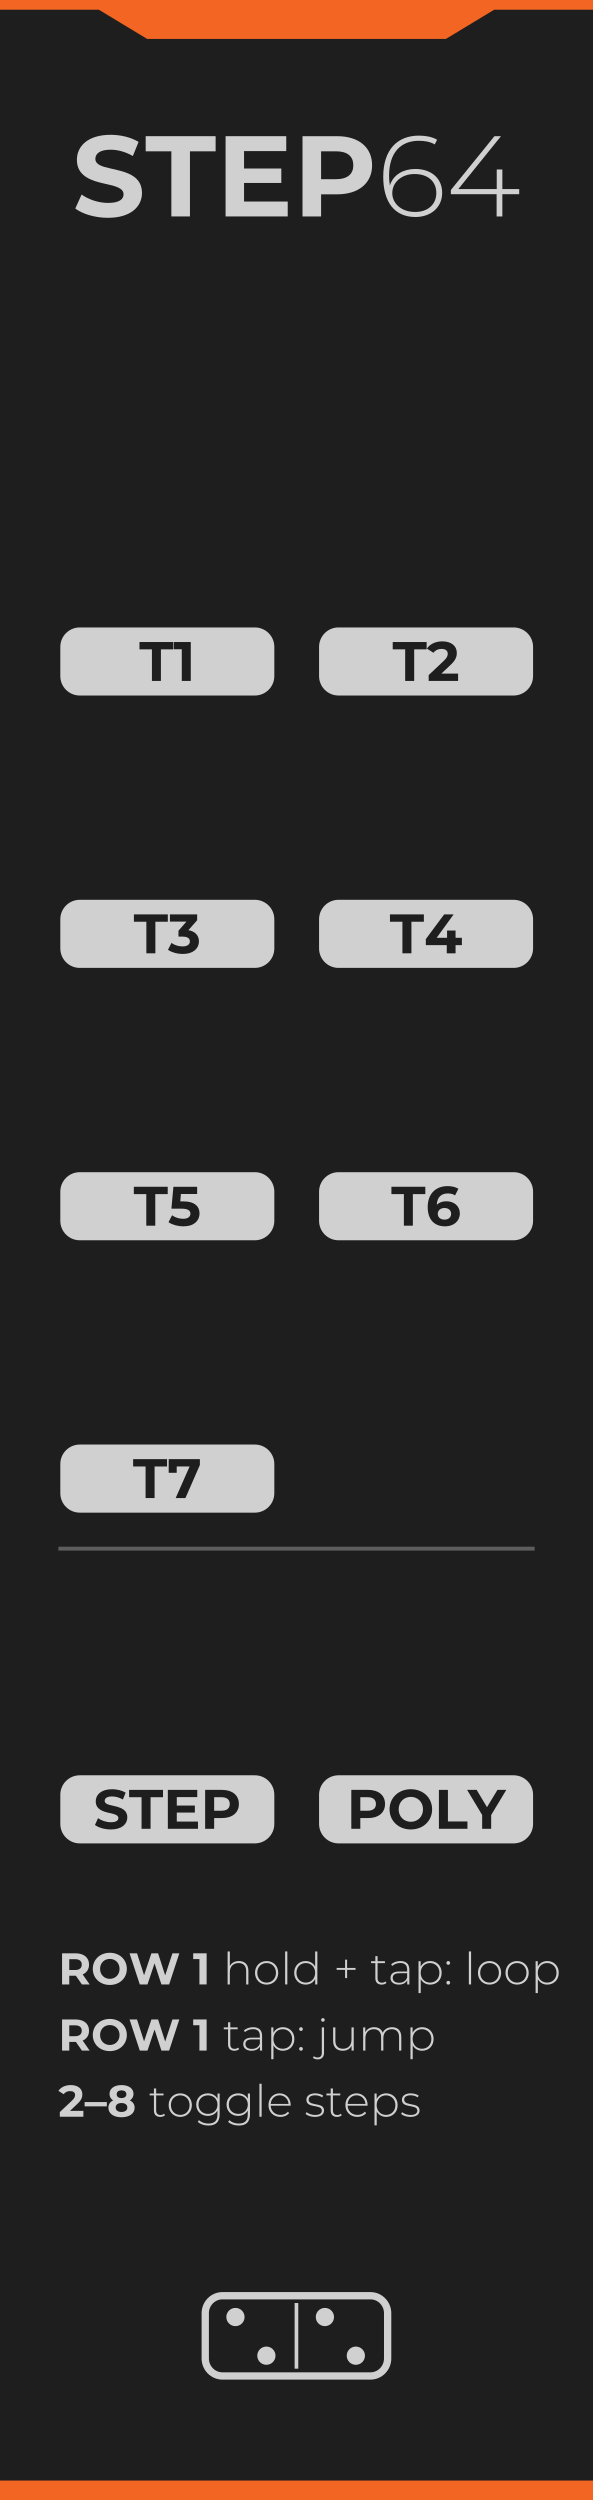
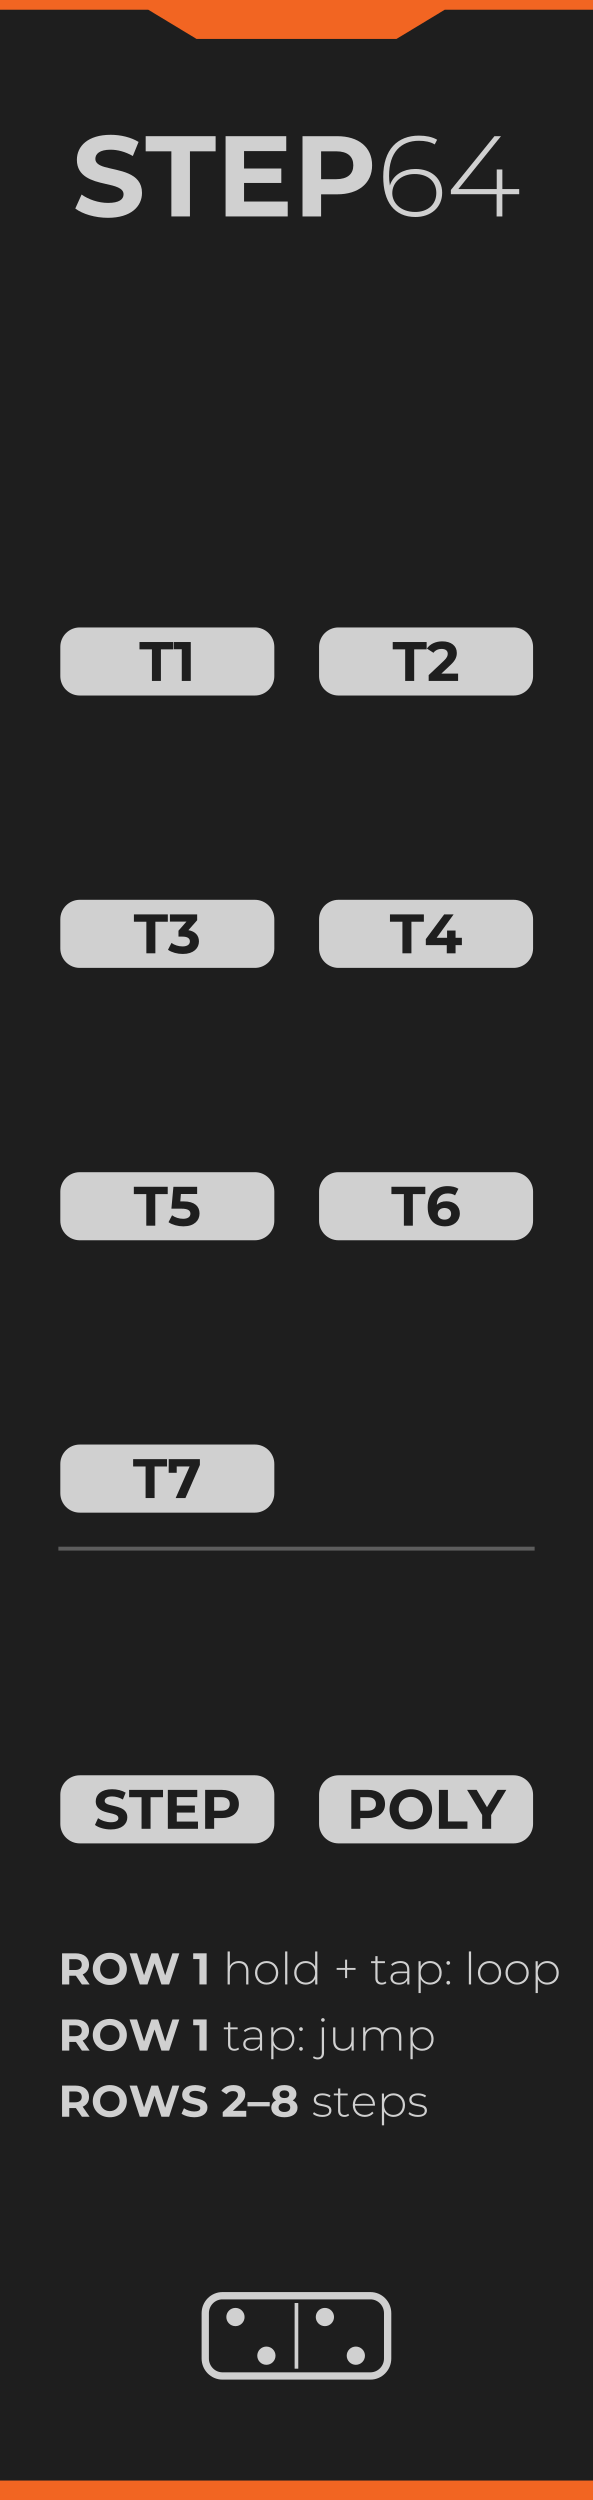
<svg xmlns="http://www.w3.org/2000/svg" width="30.48mm" height="128.5mm" viewBox="0 0 30.48 128.5">
  <rect width="30.48" height="128.5" fill="#1e1e1e" />
-   <polygon points="0,0 30.48,0 30.48,0.5 25.40,0.5 22.92,2.0 7.56,2.0 5.08,0.5 0,0.5" fill="#f26522" />
+   <polygon points="0,0 30.48,0 30.48,0.5 22.86,0.5 20.38,2.0 10.10,2.0 7.62,0.5 0,0.5" fill="#f26522" />
  <rect x="0" y="127.5" width="30.48" height="1.0" fill="#f26522" />
  <g id="title">
    <path fill="#d0d0d0" fill-rule="evenodd" d="M5.549 11.196C6.728 11.196 7.299 10.612 7.299 9.917C7.299 8.837 6.08 8.788 5.372 8.582C5.09 8.5 4.901 8.379 4.901 8.167C4.901 7.908 5.119 7.695 5.685 7.695C6.046 7.695 6.443 7.799 6.828 8.019L7.123 7.295C6.738 7.059 6.209 6.929 5.691 6.929C4.524 6.929 3.952 7.507 3.952 8.214C3.952 9.078 4.732 9.299 5.408 9.448C5.915 9.56 6.351 9.658 6.351 9.988C6.351 10.247 6.121 10.43 5.555 10.43C5.06 10.43 4.54 10.251 4.194 9.999L3.87 10.718C4.239 11.001 4.889 11.196 5.549 11.196Z" />
    <path fill="#d0d0d0" fill-rule="evenodd" d="M8.808 11.125H9.763V7.778H11.083V7.0H7.488V7.778H8.808Z" />
    <path fill="#d0d0d0" fill-rule="evenodd" d="M11.595 11.125H14.789V10.359H12.544V9.404H14.459V8.662H12.544V7.766H14.713V7.0H11.595Z" />
    <path fill="#d0d0d0" fill-rule="evenodd" d="M15.549 11.125H16.504V9.988H17.335C18.431 9.988 19.126 9.416 19.126 8.497C19.126 7.566 18.431 7.0 17.335 7.0H15.549ZM16.504 9.21V7.778H17.282C17.863 7.778 18.16 8.041 18.16 8.497C18.16 8.945 17.863 9.21 17.282 9.21Z" />
    <path fill="#d0d0d0" fill-rule="evenodd" d="M21.354 11.154C22.143 11.154 22.727 10.665 22.727 9.911C22.727 9.169 22.173 8.685 21.348 8.685C20.719 8.685 20.205 8.992 20.04 9.534C20.008 9.345 19.998 9.165 19.998 9.039C19.998 7.837 20.603 7.236 21.531 7.236C21.845 7.236 22.132 7.291 22.344 7.424L22.468 7.183C22.216 7.033 21.884 6.971 21.531 6.971C20.435 6.971 19.698 7.684 19.698 9.086C19.698 10.375 20.27 11.154 21.354 11.154ZM21.342 10.895C20.576 10.895 20.163 10.412 20.163 9.929C20.163 9.375 20.635 8.945 21.307 8.945C21.998 8.945 22.426 9.328 22.426 9.917C22.426 10.514 21.986 10.895 21.342 10.895Z" />
    <path fill="#d0d0d0" fill-rule="evenodd" d="M23.175 9.982H25.526V11.125H25.821V9.982H26.687V9.717H25.821V8.709H25.532V9.717H23.558L25.75 7.0H25.414L23.175 9.764Z" />
  </g>
  <rect x="3.10" y="32.25" width="11" height="3.5" rx="1" fill="#d0d0d0" />
  <path fill="#1e1e1e" fill-rule="evenodd" d="M7.809 35.0H8.271V33.377H8.911V33.0H7.169V33.377H7.809Z" />
  <path fill="#1e1e1e" fill-rule="evenodd" d="M9.343 35.0H9.806V33.0H8.943V33.371H9.343Z" />
  <rect x="16.40" y="32.25" width="11" height="3.5" rx="1" fill="#d0d0d0" />
  <path fill="#1e1e1e" fill-rule="evenodd" d="M20.826 35.0H21.289V33.377H21.929V33.0H20.186V33.377H20.826Z" />
  <path fill="#1e1e1e" fill-rule="evenodd" d="M22.034 35.0H23.546V34.623H22.686L23.146 34.189C23.426 33.931 23.48 33.751 23.48 33.557C23.48 33.191 23.183 32.966 22.737 32.966C22.375 32.966 22.099 33.109 21.943 33.337L22.28 33.554C22.375 33.417 22.523 33.354 22.694 33.354C22.904 33.354 23.014 33.447 23.014 33.603C23.014 33.698 22.985 33.804 22.806 33.971L22.034 34.7Z" />
  <rect x="3.10" y="46.25" width="11" height="3.5" rx="1" fill="#d0d0d0" />
  <path fill="#1e1e1e" fill-rule="evenodd" d="M7.523 49.0H7.986V47.377H8.626V47.0H6.883V47.377H7.523Z" />
  <path fill="#1e1e1e" fill-rule="evenodd" d="M9.397 49.034C9.963 49.034 10.226 48.726 10.226 48.389C10.226 48.091 10.041 47.872 9.683 47.811L10.134 47.3V47.0H8.734V47.371H9.583L9.174 47.837V48.143H9.386C9.649 48.143 9.76 48.24 9.76 48.389C9.76 48.552 9.618 48.646 9.386 48.646C9.176 48.646 8.967 48.58 8.814 48.466L8.634 48.82C8.829 48.957 9.115 49.034 9.397 49.034Z" />
  <rect x="16.40" y="46.25" width="11" height="3.5" rx="1" fill="#d0d0d0" />
  <path fill="#1e1e1e" fill-rule="evenodd" d="M20.684 49.0H21.147V47.377H21.787V47.0H20.044V47.377H20.684Z" />
  <path fill="#1e1e1e" fill-rule="evenodd" d="M21.887 48.58H22.964V49.0H23.416V48.58H23.741V48.203H23.416V47.829H22.979V48.203H22.444L23.316 47.0H22.83L21.887 48.269Z" />
  <rect x="3.10" y="60.25" width="11" height="3.5" rx="1" fill="#d0d0d0" />
  <path fill="#1e1e1e" fill-rule="evenodd" d="M7.519 63.0H7.981V61.377H8.621V61.0H6.879V61.377H7.519Z" />
  <path fill="#1e1e1e" fill-rule="evenodd" d="M9.424 63.034C9.996 63.034 10.256 62.726 10.256 62.371C10.256 62.017 10.019 61.751 9.43 61.751H9.267L9.299 61.371H10.133V61.0H8.913L8.81 62.126H9.321C9.681 62.126 9.787 62.231 9.787 62.386C9.787 62.55 9.645 62.646 9.413 62.646C9.207 62.646 8.997 62.58 8.844 62.466L8.661 62.82C8.856 62.957 9.146 63.034 9.424 63.034Z" />
  <rect x="16.40" y="60.25" width="11" height="3.5" rx="1" fill="#d0d0d0" />
  <path fill="#1e1e1e" fill-rule="evenodd" d="M20.759 63.0H21.221V61.377H21.861V61.0H20.119V61.377H20.759Z" />
  <path fill="#1e1e1e" fill-rule="evenodd" d="M22.879 63.034C23.301 63.034 23.636 62.78 23.636 62.369C23.636 61.991 23.336 61.746 22.947 61.746C22.736 61.746 22.571 61.806 22.453 61.926C22.464 61.541 22.68 61.343 23.016 61.343C23.149 61.343 23.28 61.367 23.39 61.443L23.561 61.103C23.42 61.011 23.218 60.966 23.004 60.966C22.404 60.966 21.984 61.351 21.984 62.043C21.984 62.69 22.326 63.034 22.879 63.034ZM22.853 62.689C22.632 62.689 22.501 62.563 22.501 62.391C22.501 62.216 22.641 62.091 22.847 62.091C23.053 62.091 23.187 62.209 23.187 62.391C23.187 62.574 23.047 62.689 22.853 62.689Z" />
  <rect x="3.10" y="74.25" width="11" height="3.5" rx="1" fill="#d0d0d0" />
  <path fill="#1e1e1e" fill-rule="evenodd" d="M7.483 77.0H7.946V75.377H8.586V75.0H6.843V75.377H7.483Z" />
  <path fill="#1e1e1e" fill-rule="evenodd" d="M9.029 77.0H9.531L10.274 75.3V75.0H8.671V75.703H9.083V75.377H9.746Z" />
  <rect x="3.10" y="91.25" width="11" height="3.5" rx="1" fill="#d0d0d0" />
  <path fill="#1e1e1e" fill-rule="evenodd" d="M5.696 94.034C6.267 94.034 6.544 93.751 6.544 93.414C6.544 92.89 5.953 92.867 5.61 92.767C5.473 92.727 5.381 92.669 5.381 92.566C5.381 92.44 5.487 92.337 5.761 92.337C5.937 92.337 6.129 92.388 6.316 92.494L6.459 92.143C6.272 92.029 6.016 91.966 5.764 91.966C5.199 91.966 4.921 92.246 4.921 92.589C4.921 93.008 5.3 93.115 5.627 93.187C5.873 93.241 6.084 93.289 6.084 93.449C6.084 93.574 5.973 93.663 5.699 93.663C5.459 93.663 5.206 93.576 5.039 93.454L4.881 93.803C5.06 93.94 5.376 94.034 5.696 94.034Z" />
  <path fill="#1e1e1e" fill-rule="evenodd" d="M7.276 94.0H7.739V92.377H8.379V92.0H6.636V92.377H7.276Z" />
  <path fill="#1e1e1e" fill-rule="evenodd" d="M8.627 94.0H10.176V93.629H9.087V93.166H10.016V92.806H9.087V92.371H10.139V92.0H8.627Z" />
  <path fill="#1e1e1e" fill-rule="evenodd" d="M10.544 94.0H11.007V93.449H11.41C11.941 93.449 12.279 93.171 12.279 92.726C12.279 92.274 11.941 92.0 11.41 92.0H10.544ZM11.007 93.071V92.377H11.384C11.666 92.377 11.81 92.505 11.81 92.726C11.81 92.943 11.666 93.071 11.384 93.071Z" />
  <rect x="16.40" y="91.25" width="11" height="3.5" rx="1" fill="#d0d0d0" />
  <path fill="#1e1e1e" fill-rule="evenodd" d="M18.057 94.0H18.52V93.449H18.923C19.454 93.449 19.791 93.171 19.791 92.726C19.791 92.274 19.454 92.0 18.923 92.0H18.057ZM18.52 93.071V92.377H18.897C19.179 92.377 19.323 92.505 19.323 92.726C19.323 92.943 19.179 93.071 18.897 93.071Z" />
  <path fill="#1e1e1e" fill-rule="evenodd" d="M21.117 94.034C21.75 94.034 22.211 93.594 22.211 93.0C22.211 92.406 21.75 91.966 21.117 91.966C20.485 91.966 20.023 92.406 20.023 93.0C20.023 93.594 20.485 94.034 21.117 94.034ZM21.117 93.64C20.763 93.64 20.491 93.377 20.491 93.0C20.491 92.623 20.763 92.36 21.117 92.36C21.471 92.36 21.743 92.623 21.743 93.0C21.743 93.377 21.471 93.64 21.117 93.64Z" />
  <path fill="#1e1e1e" fill-rule="evenodd" d="M22.56 94.0H24.026V93.623H23.023V92.0H22.56Z" />
  <path fill="#1e1e1e" fill-rule="evenodd" d="M24.783 94.0H25.246V93.291L26.023 92.0H25.569L25.031 92.889L24.5 92.0H24.009L24.783 93.289Z" />
  <rect x="3.0" y="79.50" width="24.48" height="0.2" fill="#d0d0d0" opacity="0.35" />
  <path fill="#d0d0d0" fill-rule="evenodd" d="M3.19 102.0H3.56V101.554H3.901L4.209 102.0H4.607L4.25 101.486C4.458 101.394 4.577 101.218 4.577 100.981C4.577 100.621 4.318 100.4 3.873 100.4H3.19ZM3.56 101.259V100.702H3.862C4.087 100.702 4.202 100.804 4.202 100.981C4.202 101.154 4.087 101.259 3.862 101.259Z" />
  <path fill="#d0d0d0" fill-rule="evenodd" d="M5.645 102.027C6.15 102.027 6.52 101.675 6.52 101.2C6.52 100.725 6.15 100.373 5.645 100.373C5.139 100.373 4.769 100.725 4.769 101.2C4.769 101.675 5.139 102.027 5.645 102.027ZM5.645 101.712C5.361 101.712 5.144 101.502 5.144 101.2C5.144 100.898 5.361 100.688 5.645 100.688C5.928 100.688 6.145 100.898 6.145 101.2C6.145 101.502 5.928 101.712 5.645 101.712Z" />
  <path fill="#d0d0d0" fill-rule="evenodd" d="M7.185 102.0H7.581L7.944 100.917L8.296 102.0H8.694L9.217 100.4H8.863L8.49 101.534L8.125 100.4H7.782L7.405 101.525L7.043 100.4H6.659Z" />
  <path fill="#d0d0d0" fill-rule="evenodd" d="M10.25 102.0H10.621V100.4H9.93V100.697H10.25Z" />
  <path fill="#d0d0d0" fill-rule="evenodd" d="M11.699 102.0H11.814V101.365C11.814 101.081 11.986 100.901 12.266 100.901C12.51 100.901 12.653 101.044 12.653 101.312V102.0H12.767V101.303C12.767 100.968 12.572 100.798 12.282 100.798C12.06 100.798 11.896 100.894 11.814 101.056V100.304H11.699Z" />
  <path fill="#d0d0d0" fill-rule="evenodd" d="M13.704 102.009C14.047 102.009 14.301 101.755 14.301 101.403C14.301 101.047 14.047 100.798 13.704 100.798C13.361 100.798 13.107 101.047 13.107 101.403C13.107 101.755 13.361 102.009 13.704 102.009ZM13.704 101.906C13.43 101.906 13.224 101.701 13.224 101.403C13.224 101.102 13.43 100.901 13.704 100.901C13.978 100.901 14.184 101.102 14.184 101.403C14.184 101.701 13.978 101.906 13.704 101.906Z" />
  <path fill="#d0d0d0" fill-rule="evenodd" d="M14.655 102.0H14.769V100.304H14.655Z" />
  <path fill="#d0d0d0" fill-rule="evenodd" d="M15.711 102.009C15.927 102.009 16.109 101.902 16.2 101.719V102.0H16.312V100.304H16.198V101.081C16.1 100.901 15.921 100.798 15.711 100.798C15.377 100.798 15.121 101.042 15.121 101.403C15.121 101.76 15.377 102.009 15.711 102.009ZM15.718 101.906C15.443 101.906 15.238 101.701 15.238 101.403C15.238 101.102 15.443 100.901 15.718 100.901C15.992 100.901 16.198 101.102 16.198 101.403C16.198 101.701 15.992 101.906 15.718 101.906Z" />
  <path fill="#d0d0d0" fill-rule="evenodd" d="M17.738 101.673H17.841V101.25H18.275V101.152H17.841V100.727H17.738V101.152H17.304V101.25H17.738Z" />
  <path fill="#d0d0d0" fill-rule="evenodd" d="M19.617 102.009C19.709 102.009 19.801 101.982 19.862 101.925L19.814 101.845C19.765 101.889 19.703 101.911 19.629 101.911C19.482 101.911 19.407 101.826 19.407 101.673V100.905H19.786V100.807H19.407V100.546H19.293V100.807H19.073V100.905H19.293V101.685C19.293 101.886 19.407 102.009 19.617 102.009Z" />
  <path fill="#d0d0d0" fill-rule="evenodd" d="M20.931 102.0H21.041V101.243C21.041 100.948 20.877 100.798 20.582 100.798C20.396 100.798 20.223 100.86 20.104 100.967L20.161 101.049C20.259 100.961 20.408 100.898 20.573 100.898C20.809 100.898 20.927 101.012 20.927 101.239V101.335H20.518C20.184 101.335 20.072 101.486 20.072 101.669C20.072 101.87 20.234 102.009 20.502 102.009C20.712 102.009 20.858 101.925 20.931 101.787ZM20.927 101.648C20.86 101.822 20.719 101.915 20.518 101.915C20.307 101.915 20.186 101.819 20.186 101.664C20.186 101.527 20.273 101.424 20.52 101.424H20.927Z" />
  <path fill="#d0d0d0" fill-rule="evenodd" d="M22.111 102.009C22.449 102.009 22.701 101.765 22.701 101.403C22.701 101.285 22.675 101.179 22.623 101.088C22.519 100.905 22.336 100.798 22.111 100.798C21.894 100.798 21.716 100.905 21.622 101.088V100.807H21.512V102.443H21.626V101.726C21.721 101.906 21.901 102.009 22.111 102.009ZM22.104 101.906C21.83 101.906 21.624 101.705 21.624 101.403C21.624 101.106 21.83 100.901 22.104 100.901C22.378 100.901 22.586 101.106 22.586 101.403C22.586 101.705 22.378 101.906 22.104 101.906Z" />
  <path fill="#d0d0d0" fill-rule="evenodd" d="M23.041 100.992C23.093 100.992 23.137 100.949 23.137 100.894C23.137 100.839 23.093 100.798 23.041 100.798C22.989 100.798 22.945 100.839 22.945 100.894C22.945 100.949 22.989 100.992 23.041 100.992ZM23.041 102.009C23.093 102.009 23.137 101.966 23.137 101.911C23.137 101.856 23.093 101.815 23.041 101.815C22.989 101.815 22.945 101.856 22.945 101.911C22.945 101.966 22.989 102.009 23.041 102.009Z" />
  <path fill="#d0d0d0" fill-rule="evenodd" d="M24.099 102.0H24.214V100.304H24.099Z" />
  <path fill="#d0d0d0" fill-rule="evenodd" d="M25.162 102.009C25.505 102.009 25.759 101.755 25.759 101.403C25.759 101.047 25.505 100.798 25.162 100.798C24.819 100.798 24.566 101.047 24.566 101.403C24.566 101.755 24.819 102.009 25.162 102.009ZM25.162 101.906C24.888 101.906 24.682 101.701 24.682 101.403C24.682 101.102 24.888 100.901 25.162 100.901C25.437 100.901 25.642 101.102 25.642 101.403C25.642 101.701 25.437 101.906 25.162 101.906Z" />
  <path fill="#d0d0d0" fill-rule="evenodd" d="M26.579 102.009C26.922 102.009 27.176 101.755 27.176 101.403C27.176 101.047 26.922 100.798 26.579 100.798C26.237 100.798 25.983 101.047 25.983 101.403C25.983 101.755 26.237 102.009 26.579 102.009ZM26.579 101.906C26.305 101.906 26.099 101.701 26.099 101.403C26.099 101.102 26.305 100.901 26.579 100.901C26.854 100.901 27.059 101.102 27.059 101.403C27.059 101.701 26.854 101.906 26.579 101.906Z" />
  <path fill="#d0d0d0" fill-rule="evenodd" d="M28.129 102.009C28.467 102.009 28.719 101.765 28.719 101.403C28.719 101.285 28.693 101.179 28.641 101.088C28.538 100.905 28.355 100.798 28.129 100.798C27.913 100.798 27.734 100.905 27.64 101.088V100.807H27.53V102.443H27.645V101.726C27.739 101.906 27.919 102.009 28.129 102.009ZM28.122 101.906C27.848 101.906 27.642 101.705 27.642 101.403C27.642 101.106 27.848 100.901 28.122 100.901C28.397 100.901 28.605 101.106 28.605 101.403C28.605 101.705 28.397 101.906 28.122 101.906Z" />
  <path fill="#d0d0d0" fill-rule="evenodd" d="M3.19 105.4H3.56V104.954H3.901L4.209 105.4H4.607L4.25 104.886C4.458 104.794 4.577 104.618 4.577 104.381C4.577 104.021 4.318 103.8 3.873 103.8H3.19ZM3.56 104.659V104.102H3.862C4.087 104.102 4.202 104.204 4.202 104.381C4.202 104.554 4.087 104.659 3.862 104.659Z" />
  <path fill="#d0d0d0" fill-rule="evenodd" d="M5.645 105.427C6.15 105.427 6.52 105.075 6.52 104.6C6.52 104.125 6.15 103.773 5.645 103.773C5.139 103.773 4.769 104.125 4.769 104.6C4.769 105.075 5.139 105.427 5.645 105.427ZM5.645 105.112C5.361 105.112 5.144 104.902 5.144 104.6C5.144 104.298 5.361 104.088 5.645 104.088C5.928 104.088 6.145 104.298 6.145 104.6C6.145 104.902 5.928 105.112 5.645 105.112Z" />
  <path fill="#d0d0d0" fill-rule="evenodd" d="M7.185 105.4H7.581L7.944 104.317L8.296 105.4H8.694L9.217 103.8H8.863L8.49 104.934L8.125 103.8H7.782L7.405 104.925L7.043 103.8H6.659Z" />
  <path fill="#d0d0d0" fill-rule="evenodd" d="M10.25 105.4H10.621V103.8H9.93V104.097H10.25Z" />
  <path fill="#d0d0d0" fill-rule="evenodd" d="M12.047 105.409C12.138 105.409 12.23 105.382 12.291 105.325L12.243 105.245C12.195 105.289 12.133 105.311 12.058 105.311C11.912 105.311 11.837 105.226 11.837 105.073V104.305H12.216V104.207H11.837V103.946H11.722V104.207H11.503V104.305H11.722V105.085C11.722 105.286 11.837 105.409 12.047 105.409Z" />
  <path fill="#d0d0d0" fill-rule="evenodd" d="M13.361 105.4H13.471V104.643C13.471 104.348 13.307 104.198 13.011 104.198C12.826 104.198 12.653 104.26 12.534 104.367L12.591 104.449C12.688 104.361 12.838 104.298 13.002 104.298C13.238 104.298 13.357 104.412 13.357 104.639V104.735H12.947C12.614 104.735 12.502 104.886 12.502 105.069C12.502 105.27 12.663 105.409 12.931 105.409C13.142 105.409 13.288 105.325 13.361 105.187ZM13.357 105.048C13.29 105.222 13.149 105.315 12.947 105.315C12.737 105.315 12.616 105.219 12.616 105.064C12.616 104.927 12.703 104.824 12.95 104.824H13.357Z" />
  <path fill="#d0d0d0" fill-rule="evenodd" d="M14.541 105.409C14.879 105.409 15.13 105.165 15.13 104.803C15.13 104.685 15.104 104.579 15.053 104.488C14.949 104.305 14.766 104.198 14.541 104.198C14.324 104.198 14.146 104.305 14.051 104.488V104.207H13.942V105.843H14.056V105.126C14.15 105.306 14.33 105.409 14.541 105.409ZM14.534 105.306C14.259 105.306 14.054 105.105 14.054 104.803C14.054 104.506 14.259 104.301 14.534 104.301C14.808 104.301 15.016 104.506 15.016 104.803C15.016 105.105 14.808 105.306 14.534 105.306Z" />
  <path fill="#d0d0d0" fill-rule="evenodd" d="M15.471 104.392C15.523 104.392 15.567 104.349 15.567 104.294C15.567 104.239 15.523 104.198 15.471 104.198C15.419 104.198 15.375 104.239 15.375 104.294C15.375 104.349 15.419 104.392 15.471 104.392ZM15.471 105.409C15.523 105.409 15.567 105.366 15.567 105.311C15.567 105.256 15.523 105.215 15.471 105.215C15.419 105.215 15.375 105.256 15.375 105.311C15.375 105.366 15.419 105.409 15.471 105.409Z" />
  <path fill="#d0d0d0" fill-rule="evenodd" d="M16.598 103.917C16.653 103.917 16.691 103.875 16.691 103.823C16.691 103.771 16.65 103.731 16.598 103.731C16.546 103.731 16.504 103.773 16.504 103.825C16.504 103.874 16.546 103.917 16.598 103.917ZM16.333 105.853C16.54 105.853 16.655 105.72 16.655 105.519V104.207H16.541V105.514C16.541 105.674 16.469 105.754 16.326 105.754C16.245 105.754 16.18 105.732 16.131 105.688L16.086 105.773C16.144 105.827 16.238 105.853 16.333 105.853Z" />
  <path fill="#d0d0d0" fill-rule="evenodd" d="M17.622 105.409C17.832 105.409 17.993 105.311 18.072 105.146V105.4H18.182V104.207H18.067V104.842C18.067 105.126 17.902 105.306 17.631 105.306C17.381 105.306 17.238 105.163 17.238 104.895V104.207H17.123V104.904C17.123 105.239 17.317 105.409 17.622 105.409Z" />
  <path fill="#d0d0d0" fill-rule="evenodd" d="M18.666 105.4H18.781V104.765C18.781 104.481 18.946 104.301 19.217 104.301C19.452 104.301 19.59 104.444 19.59 104.712V105.4H19.704V104.765C19.704 104.481 19.869 104.301 20.141 104.301C20.375 104.301 20.513 104.444 20.513 104.712V105.4H20.627V104.703C20.627 104.368 20.442 104.198 20.152 104.198C19.92 104.198 19.749 104.312 19.67 104.486C19.606 104.294 19.446 104.198 19.233 104.198C19.017 104.198 18.855 104.296 18.776 104.461V104.207H18.666Z" />
  <path fill="#d0d0d0" fill-rule="evenodd" d="M21.697 105.409C22.035 105.409 22.287 105.165 22.287 104.803C22.287 104.685 22.261 104.579 22.209 104.488C22.106 104.305 21.923 104.198 21.697 104.198C21.481 104.198 21.302 104.305 21.208 104.488V104.207H21.098V105.843H21.213V105.126C21.307 105.306 21.487 105.409 21.697 105.409ZM21.69 105.306C21.416 105.306 21.21 105.105 21.21 104.803C21.21 104.506 21.416 104.301 21.69 104.301C21.965 104.301 22.173 104.506 22.173 104.803C22.173 105.105 21.965 105.306 21.69 105.306Z" />
-   <path fill="#d0d0d0" fill-rule="evenodd" d="M3.075 108.8H4.285V108.498H3.597L3.965 108.151C4.189 107.945 4.232 107.801 4.232 107.646C4.232 107.353 3.994 107.173 3.638 107.173C3.348 107.173 3.127 107.287 3.002 107.47L3.272 107.643C3.348 107.534 3.466 107.483 3.603 107.483C3.771 107.483 3.859 107.557 3.859 107.682C3.859 107.758 3.836 107.843 3.693 107.977L3.075 108.56Z" />
-   <path fill="#d0d0d0" fill-rule="evenodd" d="M4.349 108.267H5.491V108.046H4.349Z" />
-   <path fill="#d0d0d0" fill-rule="evenodd" d="M6.243 108.827C6.65 108.827 6.92 108.638 6.92 108.336C6.92 108.165 6.831 108.035 6.675 107.959C6.794 107.886 6.863 107.773 6.863 107.63C6.863 107.346 6.614 107.173 6.243 107.173C5.878 107.173 5.629 107.346 5.629 107.63C5.629 107.773 5.695 107.883 5.814 107.959C5.661 108.035 5.571 108.165 5.571 108.336C5.571 108.638 5.841 108.827 6.243 108.827ZM6.243 107.842C6.094 107.842 5.997 107.768 5.997 107.646C5.997 107.518 6.094 107.445 6.243 107.445C6.393 107.445 6.495 107.518 6.495 107.646C6.495 107.768 6.399 107.842 6.243 107.842ZM6.243 108.555C6.061 108.555 5.946 108.468 5.946 108.325C5.946 108.181 6.061 108.096 6.243 108.096C6.429 108.096 6.545 108.181 6.545 108.325C6.545 108.468 6.429 108.555 6.243 108.555Z" />
-   <path fill="#d0d0d0" fill-rule="evenodd" d="M8.237 108.809C8.328 108.809 8.42 108.782 8.481 108.725L8.433 108.645C8.384 108.689 8.323 108.711 8.248 108.711C8.102 108.711 8.026 108.626 8.026 108.473V107.705H8.406V107.607H8.026V107.346H7.912V107.607H7.693V107.705H7.912V108.485C7.912 108.686 8.026 108.809 8.237 108.809Z" />
-   <path fill="#d0d0d0" fill-rule="evenodd" d="M9.265 108.809C9.608 108.809 9.862 108.555 9.862 108.203C9.862 107.847 9.608 107.598 9.265 107.598C8.922 107.598 8.669 107.847 8.669 108.203C8.669 108.555 8.922 108.809 9.265 108.809ZM9.265 108.706C8.991 108.706 8.785 108.501 8.785 108.203C8.785 107.902 8.991 107.701 9.265 107.701C9.539 107.701 9.745 107.902 9.745 108.203C9.745 108.501 9.539 108.706 9.265 108.706Z" />
-   <path fill="#d0d0d0" fill-rule="evenodd" d="M10.712 109.253C11.096 109.253 11.29 109.071 11.29 108.672V107.607H11.181V107.877C11.086 107.7 10.899 107.598 10.68 107.598C10.342 107.598 10.086 107.833 10.086 108.176C10.086 108.519 10.342 108.757 10.68 108.757C10.896 108.757 11.082 108.656 11.176 108.482V108.686C11.176 109.003 11.027 109.15 10.71 109.15C10.518 109.15 10.346 109.086 10.227 108.976L10.166 109.063C10.288 109.185 10.496 109.253 10.712 109.253ZM10.689 108.654C10.41 108.654 10.202 108.459 10.202 108.176C10.202 107.893 10.41 107.701 10.689 107.701C10.973 107.701 11.178 107.893 11.178 108.176C11.178 108.459 10.973 108.654 10.689 108.654Z" />
-   <path fill="#d0d0d0" fill-rule="evenodd" d="M12.271 109.253C12.655 109.253 12.849 109.071 12.849 108.672V107.607H12.739V107.877C12.645 107.7 12.458 107.598 12.239 107.598C11.901 107.598 11.645 107.833 11.645 108.176C11.645 108.519 11.901 108.757 12.239 108.757C12.455 108.757 12.64 108.656 12.735 108.482V108.686C12.735 109.003 12.586 109.15 12.269 109.15C12.077 109.15 11.905 109.086 11.786 108.976L11.725 109.063C11.846 109.185 12.054 109.253 12.271 109.253ZM12.248 108.654C11.969 108.654 11.761 108.459 11.761 108.176C11.761 107.893 11.969 107.701 12.248 107.701C12.531 107.701 12.737 107.893 12.737 108.176C12.737 108.459 12.531 108.654 12.248 108.654Z" />
-   <path fill="#d0d0d0" fill-rule="evenodd" d="M13.334 108.8H13.448V107.104H13.334Z" />
-   <path fill="#d0d0d0" fill-rule="evenodd" d="M14.415 108.809C14.598 108.809 14.758 108.743 14.865 108.615L14.799 108.539C14.707 108.652 14.57 108.706 14.417 108.706C14.134 108.706 13.926 108.514 13.912 108.231H14.938C14.938 108.222 14.941 108.208 14.941 108.199C14.941 107.842 14.696 107.598 14.371 107.598C14.042 107.598 13.8 107.847 13.8 108.203C13.8 108.555 14.054 108.809 14.415 108.809ZM13.914 108.142C13.933 107.886 14.12 107.698 14.371 107.698C14.623 107.698 14.813 107.886 14.831 108.142Z" />
-   <path fill="#d0d0d0" fill-rule="evenodd" d="M16.184 108.809C16.489 108.809 16.655 108.677 16.655 108.482C16.655 108.286 16.513 108.219 16.344 108.183C16.118 108.134 15.864 108.123 15.864 107.922C15.864 107.794 15.968 107.698 16.2 107.698C16.328 107.698 16.458 107.733 16.559 107.806L16.611 107.714C16.517 107.644 16.352 107.598 16.202 107.598C15.901 107.598 15.75 107.745 15.75 107.925C15.75 108.126 15.891 108.197 16.061 108.233C16.286 108.282 16.541 108.29 16.541 108.485C16.541 108.619 16.442 108.709 16.189 108.709C16.012 108.709 15.85 108.644 15.759 108.565L15.706 108.656C15.801 108.744 15.986 108.809 16.184 108.809Z" />
-   <path fill="#d0d0d0" fill-rule="evenodd" d="M17.322 108.809C17.414 108.809 17.506 108.782 17.567 108.725L17.519 108.645C17.47 108.689 17.408 108.711 17.334 108.711C17.187 108.711 17.112 108.626 17.112 108.473V107.705H17.491V107.607H17.112V107.346H16.998V107.607H16.778V107.705H16.998V108.485C16.998 108.686 17.112 108.809 17.322 108.809Z" />
-   <path fill="#d0d0d0" fill-rule="evenodd" d="M18.369 108.809C18.552 108.809 18.713 108.743 18.819 108.615L18.753 108.539C18.662 108.652 18.524 108.706 18.371 108.706C18.088 108.706 17.88 108.514 17.866 108.231H18.893C18.893 108.222 18.895 108.208 18.895 108.199C18.895 107.842 18.65 107.598 18.326 107.598C17.997 107.598 17.754 107.847 17.754 108.203C17.754 108.555 18.008 108.809 18.369 108.809ZM17.869 108.142C17.887 107.886 18.074 107.698 18.326 107.698C18.577 107.698 18.767 107.886 18.785 108.142Z" />
-   <path fill="#d0d0d0" fill-rule="evenodd" d="M19.848 108.809C20.186 108.809 20.438 108.565 20.438 108.203C20.438 108.085 20.412 107.979 20.36 107.888C20.256 107.705 20.074 107.598 19.848 107.598C19.632 107.598 19.453 107.705 19.359 107.888V107.607H19.249V109.243H19.363V108.526C19.458 108.706 19.638 108.809 19.848 108.809ZM19.841 108.706C19.567 108.706 19.361 108.505 19.361 108.203C19.361 107.906 19.567 107.701 19.841 107.701C20.115 107.701 20.323 107.906 20.323 108.203C20.323 108.505 20.115 108.706 19.841 108.706Z" />
-   <path fill="#d0d0d0" fill-rule="evenodd" d="M21.094 108.809C21.398 108.809 21.565 108.677 21.565 108.482C21.565 108.286 21.423 108.219 21.254 108.183C21.028 108.134 20.774 108.123 20.774 107.922C20.774 107.794 20.878 107.698 21.11 107.698C21.238 107.698 21.368 107.733 21.469 107.806L21.521 107.714C21.427 107.644 21.261 107.598 21.112 107.598C20.81 107.598 20.659 107.745 20.659 107.925C20.659 108.126 20.801 108.197 20.97 108.233C21.196 108.282 21.45 108.29 21.45 108.485C21.45 108.619 21.351 108.709 21.098 108.709C20.922 108.709 20.76 108.644 20.669 108.565L20.616 108.656C20.71 108.744 20.896 108.809 21.094 108.809Z" />
+   <path fill="#d0d0d0" fill-rule="evenodd" d="M3.19 108.8H3.56V108.354H3.901L4.209 108.8H4.607L4.25 108.286C4.458 108.194 4.577 108.018 4.577 107.781C4.577 107.421 4.318 107.2 3.873 107.2H3.19ZM3.56 108.059V107.502H3.862C4.087 107.502 4.202 107.604 4.202 107.781C4.202 107.954 4.087 108.059 3.862 108.059Z" />
+   <path fill="#d0d0d0" fill-rule="evenodd" d="M5.645 108.827C6.15 108.827 6.52 108.475 6.52 108C6.52 107.525 6.15 107.173 5.645 107.173C5.139 107.173 4.769 107.525 4.769 108C4.769 108.475 5.139 108.827 5.645 108.827ZM5.645 108.512C5.361 108.512 5.144 108.302 5.144 108C5.144 107.698 5.361 107.488 5.645 107.488C5.928 107.488 6.145 107.698 6.145 108C6.145 108.302 5.928 108.512 5.645 108.512Z" />
+   <path fill="#d0d0d0" fill-rule="evenodd" d="M7.185 108.8H7.581L7.944 107.717L8.296 108.8H8.694L9.217 107.2H8.863L8.49 108.334L8.125 107.2H7.782L7.405 108.325L7.043 107.2H6.659Z" />
+   <path fill="#d0d0d0" fill-rule="evenodd" d="M9.983 108.827C10.44 108.827 10.662 108.601 10.662 108.331C10.662 107.912 10.189 107.894 9.914 107.814C9.805 107.782 9.731 107.735 9.731 107.653C9.731 107.552 9.816 107.47 10.035 107.47C10.176 107.47 10.33 107.51 10.479 107.595L10.593 107.314C10.444 107.223 10.239 107.173 10.038 107.173C9.585 107.173 9.363 107.397 9.363 107.671C9.363 108.006 9.666 108.092 9.928 108.15C10.125 108.193 10.294 108.231 10.294 108.359C10.294 108.459 10.205 108.53 9.985 108.53C9.793 108.53 9.591 108.461 9.457 108.363L9.331 108.642C9.475 108.752 9.727 108.827 9.983 108.827Z" />
+   <path fill="#d0d0d0" fill-rule="evenodd" d="M11.448 108.8H12.657V108.498H11.969L12.337 108.151C12.561 107.945 12.605 107.801 12.605 107.646C12.605 107.353 12.367 107.173 12.01 107.173C11.721 107.173 11.5 107.287 11.375 107.47L11.645 107.643C11.721 107.534 11.839 107.483 11.976 107.483C12.144 107.483 12.232 107.557 12.232 107.682C12.232 107.758 12.208 107.843 12.065 107.977L11.448 108.56Z" />
+   <path fill="#d0d0d0" fill-rule="evenodd" d="M12.721 108.267H13.864V108.046H12.721Z" />
+   <path fill="#d0d0d0" fill-rule="evenodd" d="M14.616 108.827C15.023 108.827 15.293 108.638 15.293 108.336C15.293 108.165 15.203 108.035 15.048 107.959C15.167 107.886 15.235 107.773 15.235 107.63C15.235 107.346 14.986 107.173 14.616 107.173C14.25 107.173 14.001 107.346 14.001 107.63C14.001 107.773 14.067 107.883 14.186 107.959C14.034 108.035 13.944 108.165 13.944 108.336C13.944 108.638 14.214 108.827 14.616 108.827ZM14.616 107.842C14.467 107.842 14.369 107.768 14.369 107.646C14.369 107.518 14.467 107.445 14.616 107.445C14.765 107.445 14.867 107.518 14.867 107.646C14.867 107.768 14.771 107.842 14.616 107.842ZM14.616 108.555C14.433 108.555 14.319 108.468 14.319 108.325C14.319 108.181 14.433 108.096 14.616 108.096C14.802 108.096 14.918 108.181 14.918 108.325C14.918 108.468 14.802 108.555 14.616 108.555Z" />
+   <path fill="#d0d0d0" fill-rule="evenodd" d="M16.563 108.809C16.868 108.809 17.034 108.677 17.034 108.482C17.034 108.286 16.893 108.219 16.723 108.183C16.498 108.134 16.243 108.123 16.243 107.922C16.243 107.794 16.348 107.698 16.579 107.698C16.707 107.698 16.838 107.733 16.938 107.806L16.991 107.714C16.896 107.644 16.731 107.598 16.582 107.598C16.28 107.598 16.129 107.745 16.129 107.925C16.129 108.126 16.271 108.197 16.44 108.233C16.666 108.282 16.92 108.29 16.92 108.485C16.92 108.619 16.821 108.709 16.568 108.709C16.391 108.709 16.23 108.644 16.138 108.565L16.086 108.656C16.18 108.744 16.365 108.809 16.563 108.809Z" />
+   <path fill="#d0d0d0" fill-rule="evenodd" d="M17.702 108.809C17.793 108.809 17.885 108.782 17.946 108.725L17.898 108.645C17.85 108.689 17.788 108.711 17.713 108.711C17.567 108.711 17.491 108.626 17.491 108.473V107.705H17.871V107.607H17.491V107.346H17.377V107.607H17.158V107.705H17.377V108.485C17.377 108.686 17.491 108.809 17.702 108.809Z" />
+   <path fill="#d0d0d0" fill-rule="evenodd" d="M18.749 108.809C18.931 108.809 19.092 108.743 19.199 108.615L19.133 108.539C19.041 108.652 18.903 108.706 18.751 108.706C18.467 108.706 18.259 108.514 18.246 108.231H19.272C19.272 108.222 19.274 108.208 19.274 108.199C19.274 107.842 19.03 107.598 18.705 107.598C18.376 107.598 18.134 107.847 18.134 108.203C18.134 108.555 18.387 108.809 18.749 108.809ZM18.248 108.142C18.266 107.886 18.454 107.698 18.705 107.698C18.957 107.698 19.146 107.886 19.165 108.142Z" />
+   <path fill="#d0d0d0" fill-rule="evenodd" d="M20.227 108.809C20.566 108.809 20.817 108.565 20.817 108.203C20.817 108.085 20.791 107.979 20.739 107.888C20.636 107.705 20.453 107.598 20.227 107.598C20.011 107.598 19.833 107.705 19.738 107.888V107.607H19.629V109.243H19.743V108.526C19.837 108.706 20.017 108.809 20.227 108.809ZM20.221 108.706C19.946 108.706 19.741 108.505 19.741 108.203C19.741 107.906 19.946 107.701 20.221 107.701C20.495 107.701 20.703 107.906 20.703 108.203C20.703 108.505 20.495 108.706 20.221 108.706Z" />
+   <path fill="#d0d0d0" fill-rule="evenodd" d="M21.473 108.809C21.778 108.809 21.944 108.677 21.944 108.482C21.944 108.286 21.802 108.219 21.633 108.183C21.408 108.134 21.153 108.123 21.153 107.922C21.153 107.794 21.258 107.698 21.489 107.698C21.617 107.698 21.747 107.733 21.848 107.806L21.901 107.714C21.806 107.644 21.641 107.598 21.491 107.598C21.19 107.598 21.039 107.745 21.039 107.925C21.039 108.126 21.181 108.197 21.35 108.233C21.575 108.282 21.83 108.29 21.83 108.485C21.83 108.619 21.731 108.709 21.478 108.709C21.301 108.709 21.139 108.644 21.048 108.565L20.995 108.656C21.09 108.744 21.275 108.809 21.473 108.809Z" />
  <g transform="translate(10.55,118.0) scale(0.75)">
    <rect x="0" y="0" width="12.5" height="5.5" rx="1.18" ry="1.2" fill="none" stroke="#d0d0d0" stroke-width="0.5" />
    <rect x="6.125" y="0.5" width="0.25" height="4.5" fill="#d0d0d0" />
    <circle cx="2.07" cy="1.46" r="0.625" fill="#d0d0d0" />
    <circle cx="4.19" cy="4.11" r="0.625" fill="#d0d0d0" />
    <circle cx="8.20" cy="1.46" r="0.625" fill="#d0d0d0" />
    <circle cx="10.32" cy="4.11" r="0.625" fill="#d0d0d0" />
  </g>
</svg>
